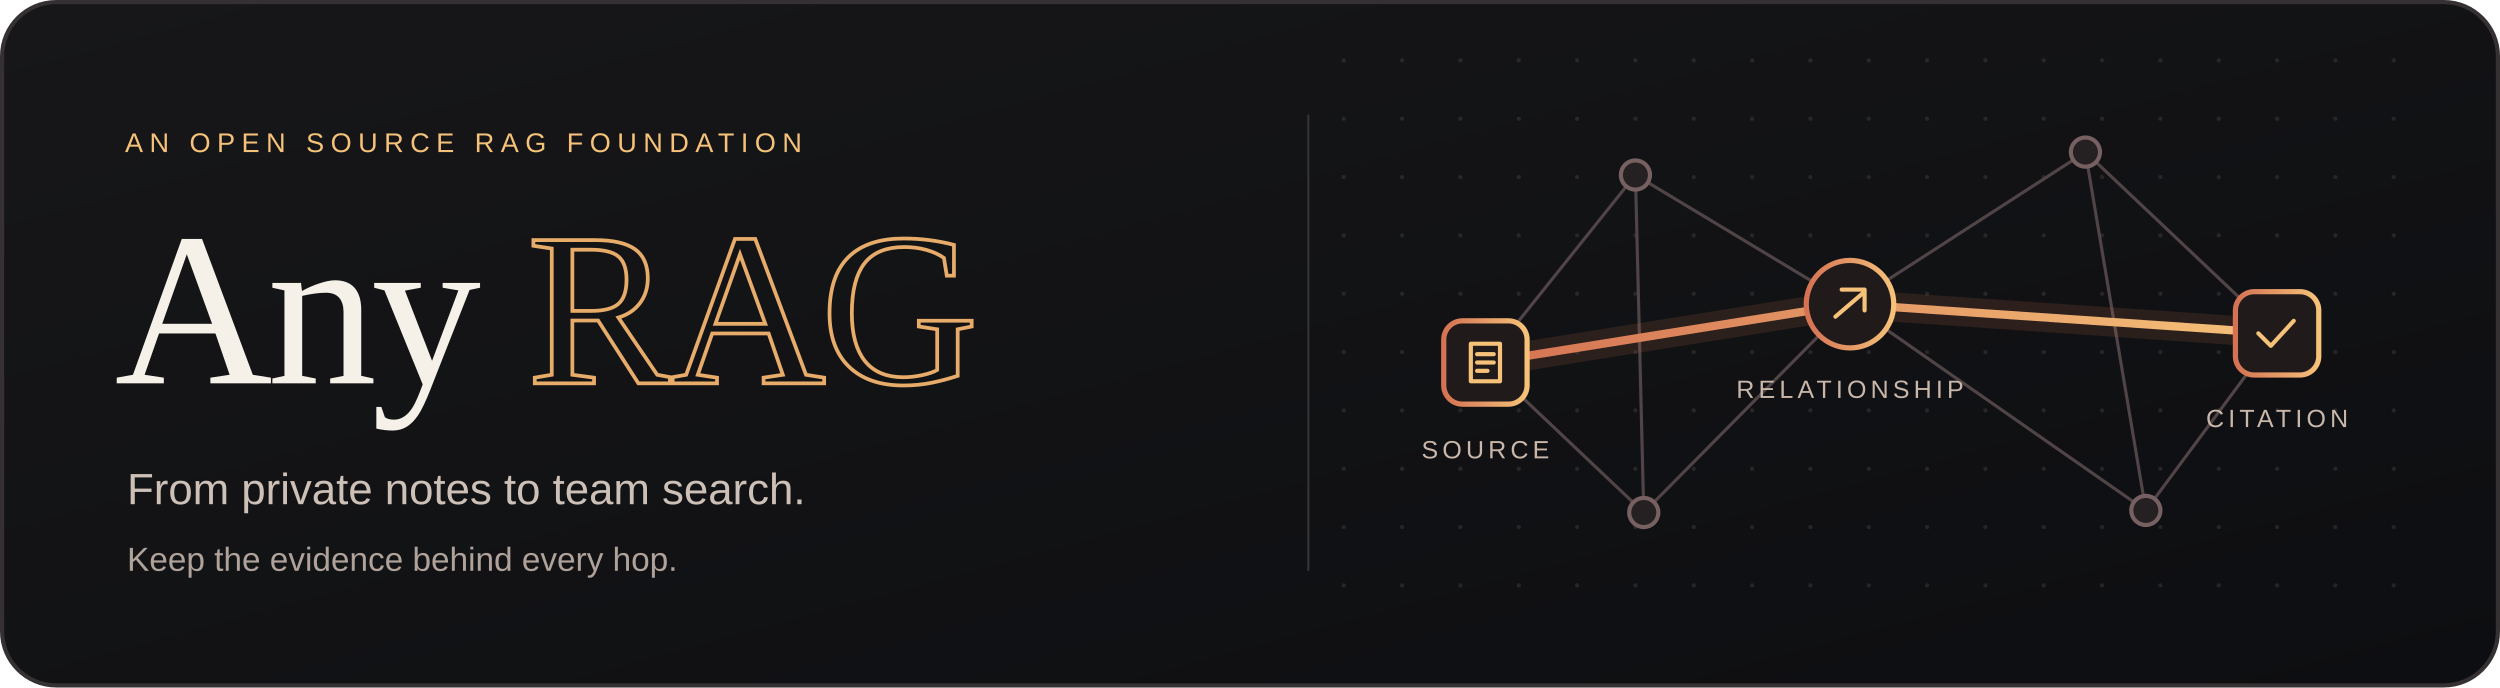
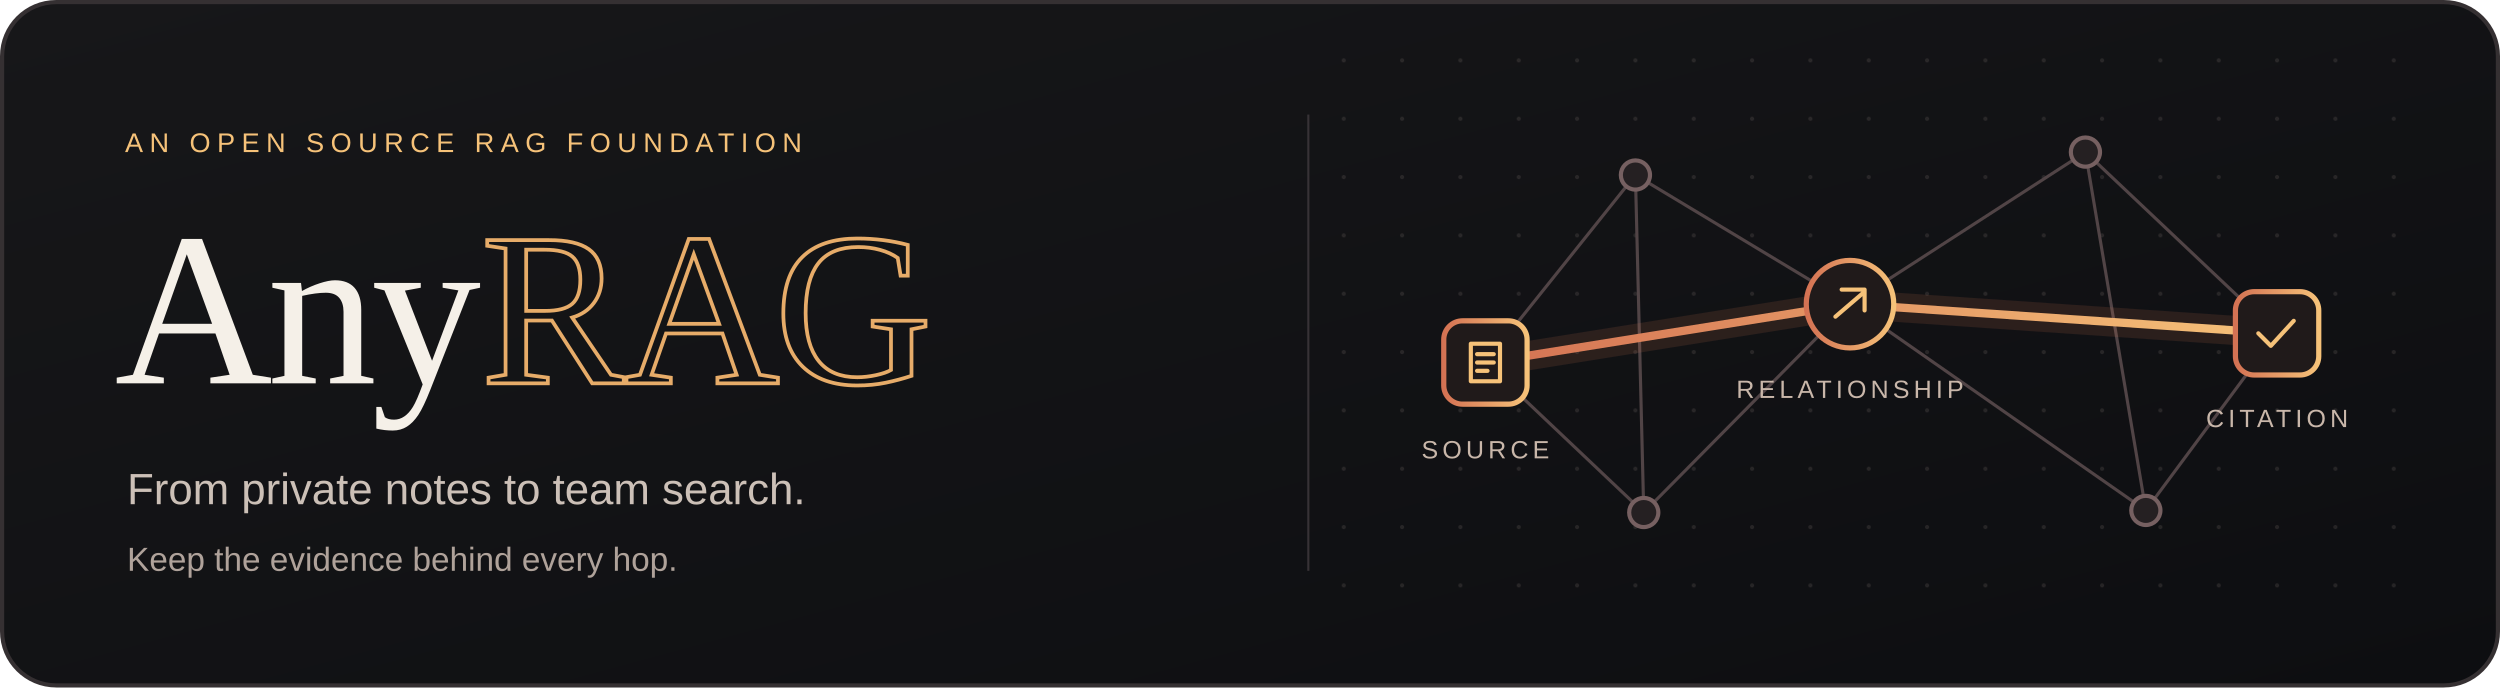
<svg xmlns="http://www.w3.org/2000/svg" width="1200" height="330" viewBox="0 0 1200 330" role="img" aria-labelledby="title desc">
  <defs>
    <linearGradient id="bg" x2="1" y2="1">
      <stop stop-color="#171719" />
      <stop offset="1" stop-color="#0d0e11" />
    </linearGradient>
    <linearGradient id="path">
      <stop stop-color="#d47253" />
      <stop offset="1" stop-color="#f6c279" />
    </linearGradient>
    <pattern id="grid" width="28" height="28" patternUnits="userSpaceOnUse">
      <circle cx="1" cy="1" r="1" fill="#6d6461" opacity=".25" />
    </pattern>
  </defs>
  <rect x="1" y="1" width="1198" height="328" rx="26" fill="url(#bg)" stroke="#353032" stroke-width="2" />
  <rect x="628" y="25" width="546" height="280" rx="16" fill="url(#grid)" />
  <path d="M628 55V274" stroke="#373236" />
  <g font-family="Arial,Helvetica,sans-serif">
    <text x="60" y="73" fill="#f6c279" font-size="13" letter-spacing="3.1">AN OPEN SOURCE RAG FOUNDATION</text>
    <text x="61" y="242" fill="#ccc0b7" font-size="21">From private notes to team search.</text>
    <text x="61" y="274" fill="#afa29a" font-size="16">Keep the evidence behind every hop.</text>
  </g>
  <g font-family="Georgia,'Times New Roman',serif" font-weight="400" letter-spacing="-2.5">
-     <text x="55" y="184" fill="#f5f0e8" font-size="105">Any</text>
-     <text x="253" y="184" fill="none" stroke="#e7ac69" stroke-width="1.8" font-size="105">RAG</text>
+     <text x="55" y="184" fill="#f5f0e8" font-size="105">Any<tspan fill="none" stroke="#e7ac69" stroke-width="1.8">RAG</tspan>
+     </text>
  </g>
  <g fill="none" stroke="#514446" stroke-width="1.5">
    <path d="M713 174L785 84L888 146L1001 73L1093 160L1030 245L888 146L789 246Z" />
    <path d="M785 84L789 246M1001 73L1030 245" />
  </g>
  <path d="M713 174L888 146L1093 160" fill="none" stroke="#d47253" stroke-width="14" opacity=".14" />
  <path d="M713 174L888 146L1093 160" fill="none" stroke="url(#path)" stroke-width="4" stroke-linecap="round" />
  <g fill="#252022" stroke="#766061" stroke-width="2">
    <circle cx="785" cy="84" r="7" />
    <circle cx="1001" cy="73" r="7" />
    <circle cx="789" cy="246" r="7" />
    <circle cx="1030" cy="245" r="7" />
  </g>
  <g fill="#201a1a" stroke="url(#path)" stroke-width="2.5">
    <rect x="693" y="154" width="40" height="40" rx="9" />
    <circle cx="888" cy="146" r="21" />
    <rect x="1073" y="140" width="40" height="40" rx="9" />
  </g>
  <g fill="none" stroke="#f6c279" stroke-width="2" stroke-linecap="round" stroke-linejoin="round">
    <path d="M706 165h14v18h-14zM709 170h8m-8 4h8m-8 4h5" />
    <path d="M881 152l14-12m-11-1h11v10" />
    <path d="M1084 160l6 6 11-12" />
  </g>
  <g font-family="Arial,Helvetica,sans-serif" fill="#c9b7aa" font-size="12" letter-spacing="2" text-anchor="middle">
    <text x="713" y="220">SOURCE</text>
    <text x="888" y="191">RELATIONSHIP</text>
    <text x="1093" y="205">CITATION</text>
  </g>
</svg>
